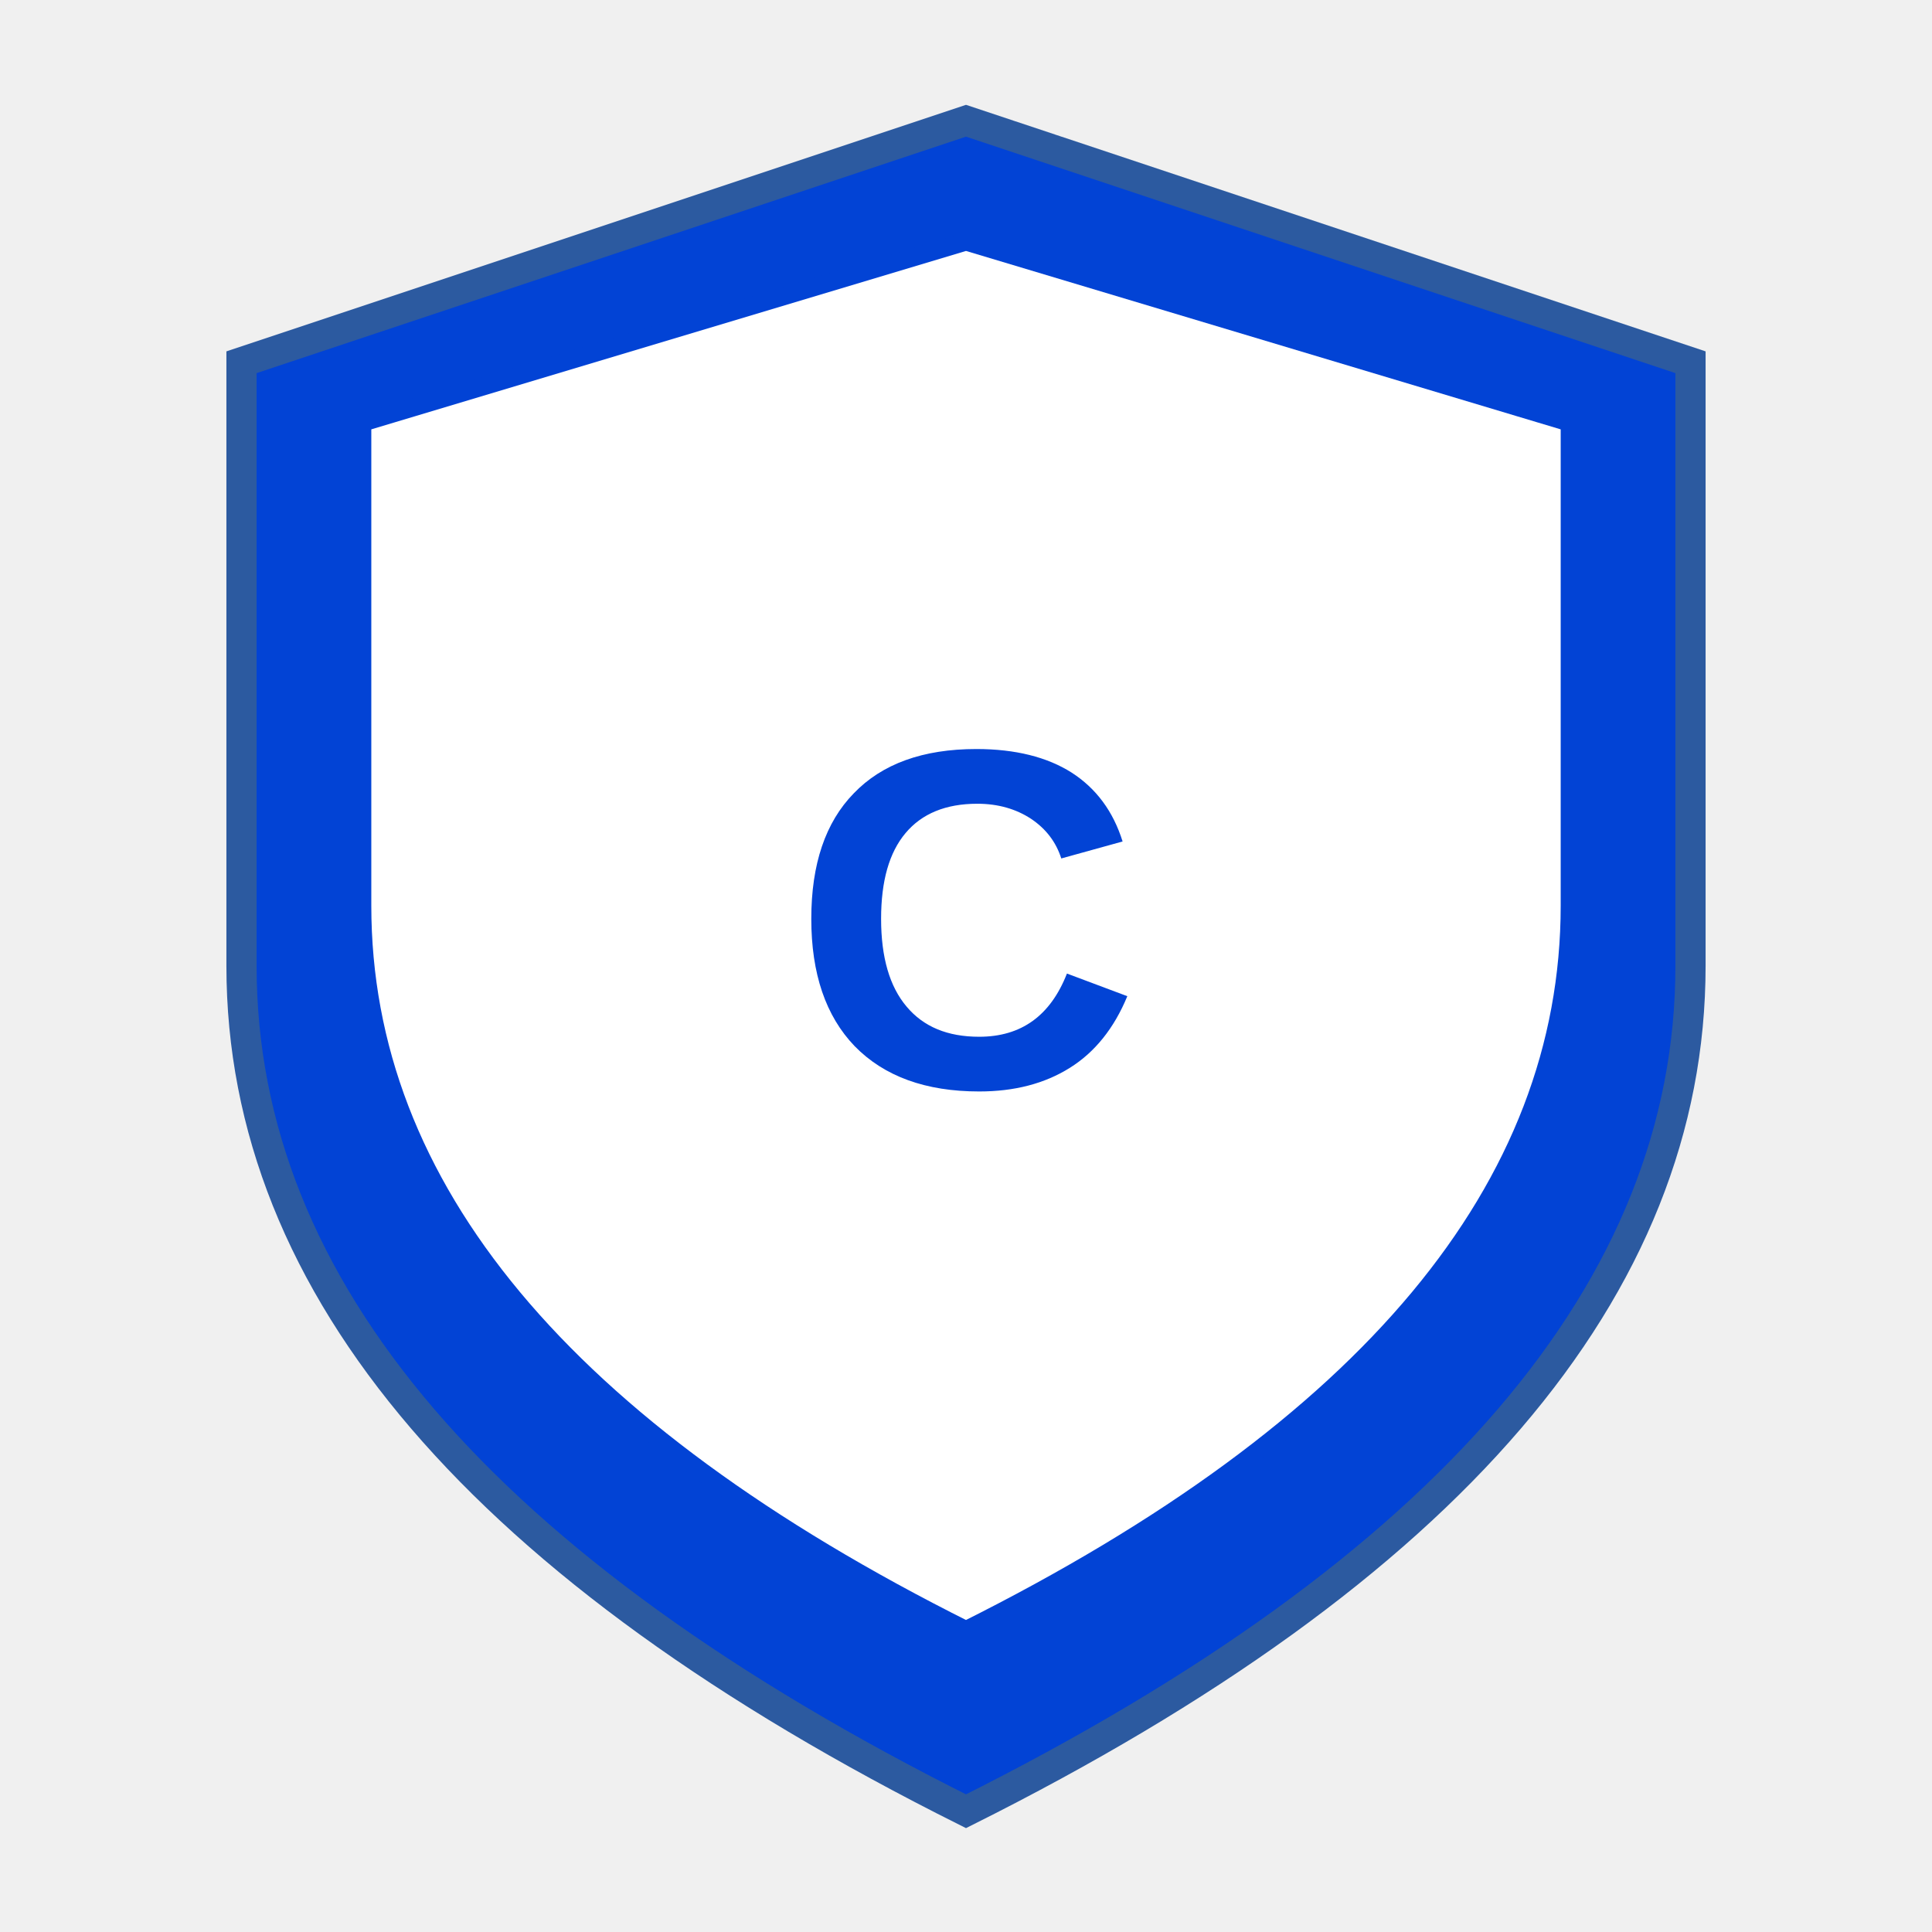
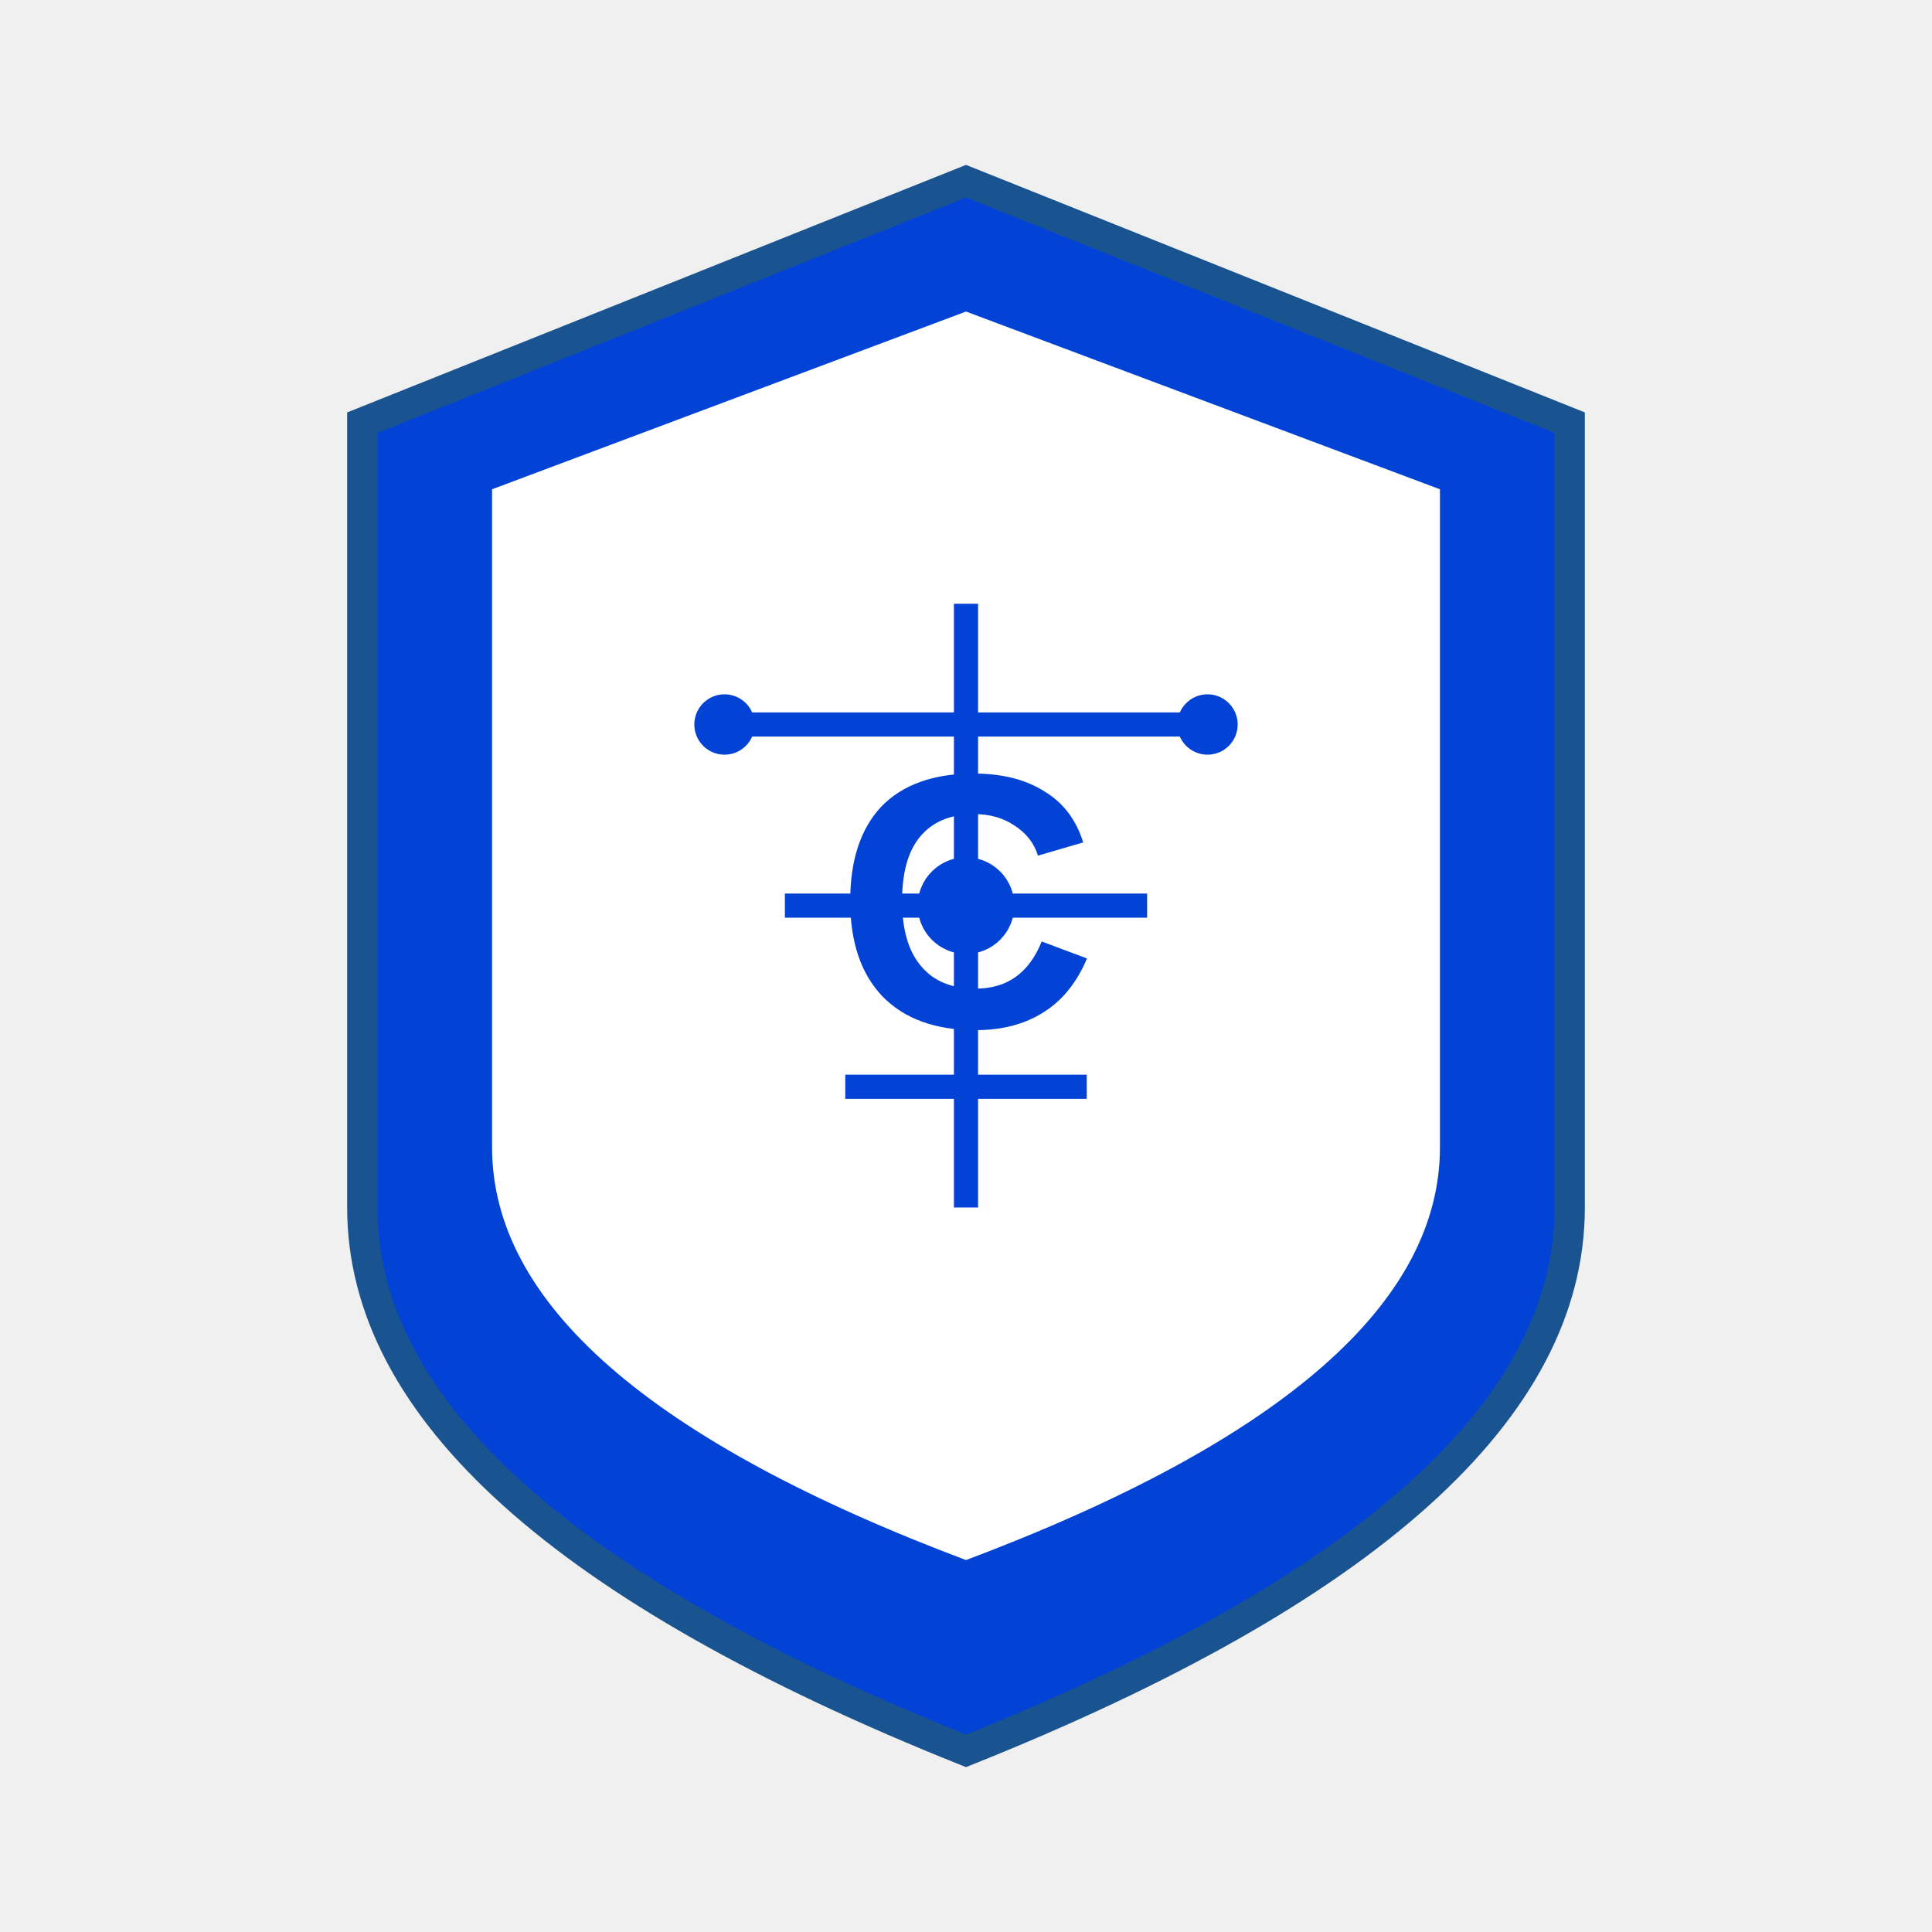
<svg xmlns="http://www.w3.org/2000/svg" width="32" height="32" viewBox="0 0 32 32">
-   <path d="M16 2 L28 6 L28 16 Q28 24 16 30 Q4 24 4 16 L4 6 Z" fill="#0243D5" stroke="#2c5aa0" stroke-width="0.5" />
-   <path d="M16 4 L26 7 L26 15 Q26 22 16 27 Q6 22 6 15 L6 7 Z" fill="#ffffff" stroke="#0243D5" stroke-width="0.3" />
-   <text x="16" y="18" font-family="Arial, sans-serif" font-size="8" font-weight="bold" fill="#0243D5" text-anchor="middle">C</text>
+   <path d="M16 3 L26 7 L26 20 Q26 25 16 29 Q6 25 6 20 L6 7 Z" fill="#0243D5" stroke="#1a5490" stroke-width="0.5" />
+   <path d="M16 5 L24 8 L24 19 Q24 23 16 26 Q8 23 8 19 L8 8 Z" fill="#ffffff" stroke="#0243D5" stroke-width="0.3" />
+   <g stroke="#0243D5" stroke-width="0.4" fill="none">
+     <line x1="12" y1="12" x2="20" y2="12" />
+     <line x1="13" y1="15" x2="19" y2="15" />
+     <line x1="14" y1="18" x2="18" y2="18" />
+     <line x1="16" y1="10" x2="16" y2="20" />
+   </g>
+   <g fill="#0243D5">
+     <circle cx="12" cy="12" r="0.5" />
+     <circle cx="20" cy="12" r="0.5" />
+     <circle cx="16" cy="15" r="0.8" />
+   </g>
+   <text x="16" y="17" font-family="Arial, sans-serif" font-size="6" font-weight="bold" fill="#0243D5" text-anchor="middle">C</text>
</svg>
